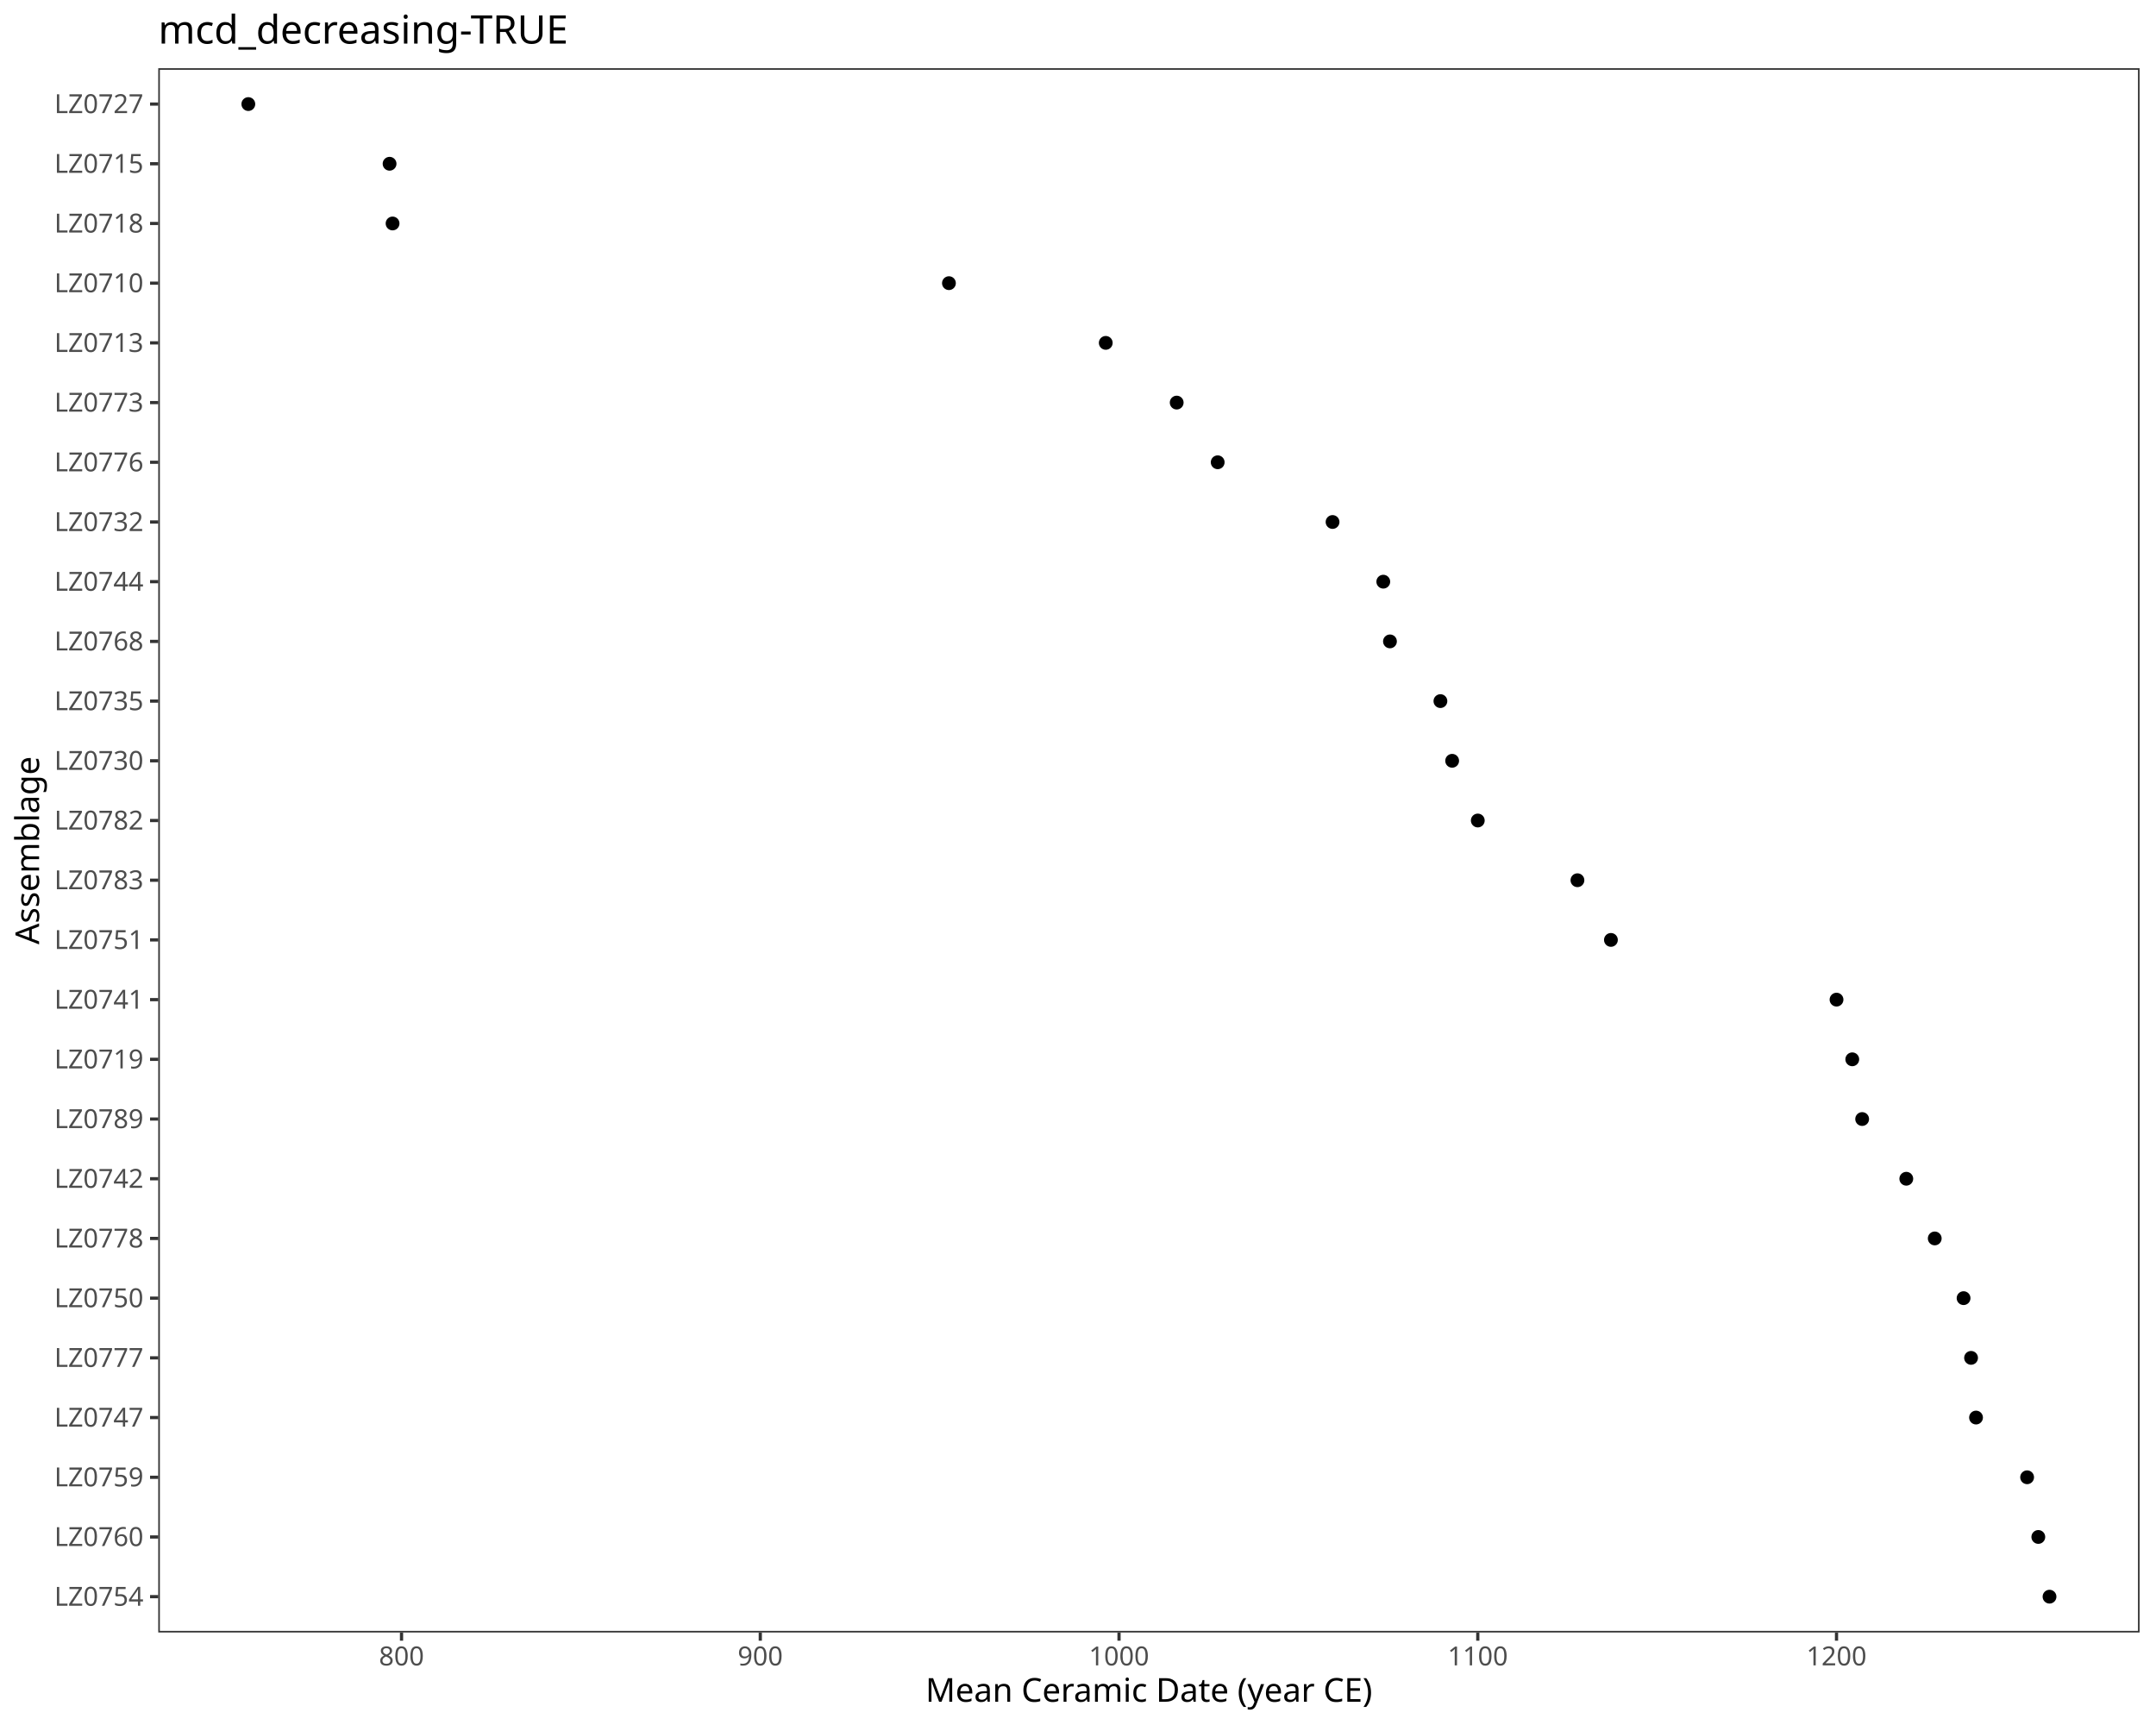
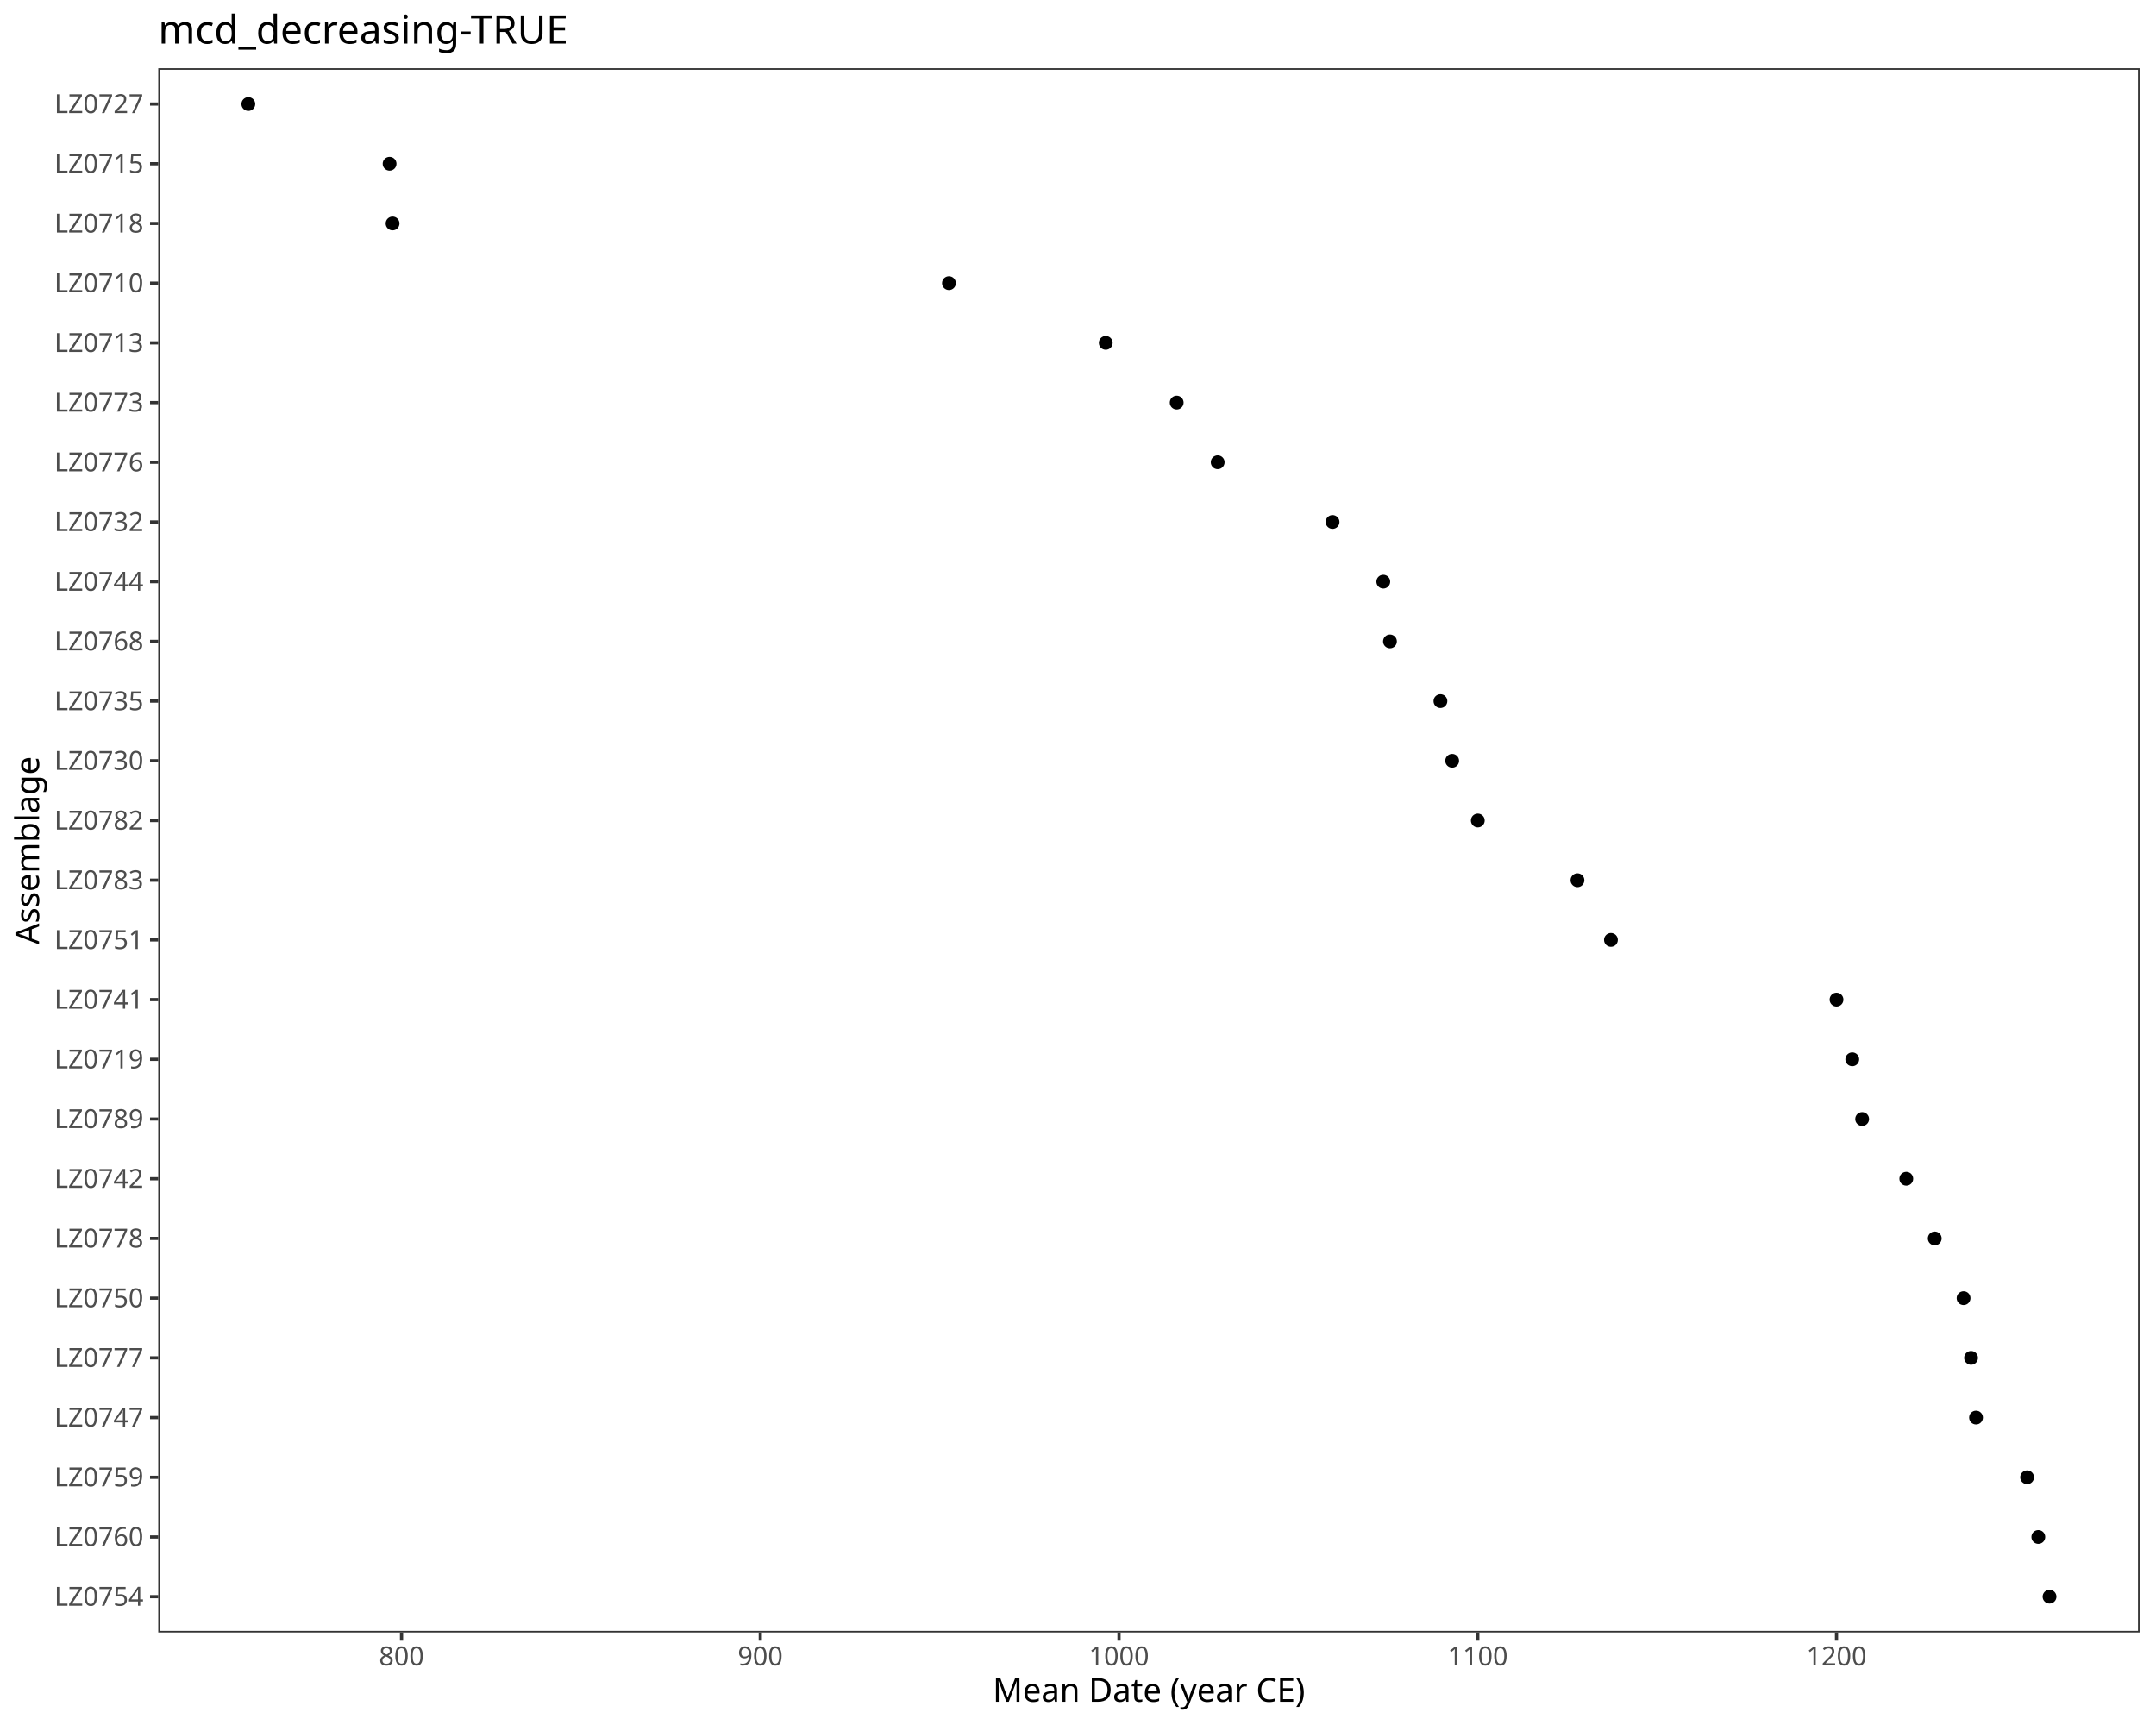
<svg xmlns="http://www.w3.org/2000/svg" class="svglite" data-engine-version="2.0" width="720.00pt" height="576.00pt" viewBox="0 0 720.00 576.00">
  <defs>
    <style type="text/css">
    .svglite line, .svglite polyline, .svglite polygon, .svglite path, .svglite rect, .svglite circle {
      fill: none;
      stroke: #000000;
      stroke-linecap: round;
      stroke-linejoin: round;
      stroke-miterlimit: 10.00;
    }
  </style>
  </defs>
  <rect width="100%" height="100%" style="stroke: none; fill: #FFFFFF;" />
  <defs>
    <clipPath id="cpMC4wMHw3MjAuMDB8MC4wMHw1NzYuMDA=">
      <rect x="0.00" y="0.00" width="720.00" height="576.00" />
    </clipPath>
  </defs>
  <g clip-path="url(#cpMC4wMHw3MjAuMDB8MC4wMHw1NzYuMDA=)">
    <rect x="0.00" y="0.00" width="720.00" height="576.00" style="stroke-width: 1.07; stroke: #FFFFFF; fill: #FFFFFF;" />
  </g>
  <defs>
    <clipPath id="cpNTIuODV8NzE0LjUyfDIyLjc4fDU0NS4xMQ==">
      <rect x="52.85" y="22.78" width="661.67" height="522.33" />
    </clipPath>
  </defs>
  <g clip-path="url(#cpNTIuODV8NzE0LjUyfDIyLjc4fDU0NS4xMQ==)">
    <rect x="52.85" y="22.78" width="661.67" height="522.33" style="stroke-width: 1.07; stroke: none; fill: #FFFFFF;" />
    <circle cx="82.93" cy="34.75" r="1.95" style="stroke-width: 0.71; fill: #000000;" />
    <circle cx="130.10" cy="54.68" r="1.95" style="stroke-width: 0.71; fill: #000000;" />
    <circle cx="131.10" cy="74.62" r="1.95" style="stroke-width: 0.71; fill: #000000;" />
    <circle cx="316.90" cy="94.55" r="1.95" style="stroke-width: 0.71; fill: #000000;" />
    <circle cx="369.27" cy="114.49" r="1.95" style="stroke-width: 0.71; fill: #000000;" />
    <circle cx="392.96" cy="134.43" r="1.95" style="stroke-width: 0.71; fill: #000000;" />
    <circle cx="406.65" cy="154.36" r="1.95" style="stroke-width: 0.71; fill: #000000;" />
    <circle cx="445.01" cy="174.30" r="1.95" style="stroke-width: 0.71; fill: #000000;" />
    <circle cx="461.95" cy="194.23" r="1.95" style="stroke-width: 0.71; fill: #000000;" />
    <circle cx="464.18" cy="214.17" r="1.95" style="stroke-width: 0.71; fill: #000000;" />
    <circle cx="481.03" cy="234.11" r="1.95" style="stroke-width: 0.71; fill: #000000;" />
    <circle cx="484.95" cy="254.04" r="1.95" style="stroke-width: 0.71; fill: #000000;" />
    <circle cx="493.51" cy="273.98" r="1.95" style="stroke-width: 0.71; fill: #000000;" />
    <circle cx="526.79" cy="293.92" r="1.95" style="stroke-width: 0.71; fill: #000000;" />
    <circle cx="537.97" cy="313.85" r="1.95" style="stroke-width: 0.71; fill: #000000;" />
    <circle cx="613.31" cy="333.79" r="1.95" style="stroke-width: 0.71; fill: #000000;" />
    <circle cx="618.57" cy="353.72" r="1.95" style="stroke-width: 0.71; fill: #000000;" />
    <circle cx="621.87" cy="373.66" r="1.95" style="stroke-width: 0.71; fill: #000000;" />
    <circle cx="636.61" cy="393.60" r="1.95" style="stroke-width: 0.71; fill: #000000;" />
    <circle cx="646.11" cy="413.53" r="1.95" style="stroke-width: 0.71; fill: #000000;" />
    <circle cx="655.74" cy="433.47" r="1.95" style="stroke-width: 0.71; fill: #000000;" />
    <circle cx="658.24" cy="453.41" r="1.95" style="stroke-width: 0.71; fill: #000000;" />
    <circle cx="659.90" cy="473.34" r="1.95" style="stroke-width: 0.71; fill: #000000;" />
    <circle cx="676.96" cy="493.28" r="1.95" style="stroke-width: 0.71; fill: #000000;" />
    <circle cx="680.70" cy="513.21" r="1.95" style="stroke-width: 0.71; fill: #000000;" />
    <circle cx="684.44" cy="533.15" r="1.95" style="stroke-width: 0.71; fill: #000000;" />
    <rect x="52.85" y="22.78" width="661.67" height="522.33" style="stroke-width: 1.07; stroke: #333333;" />
  </g>
  <g clip-path="url(#cpMC4wMHw3MjAuMDB8MC4wMHw1NzYuMDA=)">
    <text x="47.92" y="536.18" text-anchor="end" style="font-size: 8.80px; fill: #4D4D4D; font-family: sans;" textLength="29.85px" lengthAdjust="spacingAndGlyphs">LZ0754</text>
    <text x="47.92" y="516.24" text-anchor="end" style="font-size: 8.80px; fill: #4D4D4D; font-family: sans;" textLength="29.85px" lengthAdjust="spacingAndGlyphs">LZ0760</text>
    <text x="47.92" y="496.31" text-anchor="end" style="font-size: 8.80px; fill: #4D4D4D; font-family: sans;" textLength="29.85px" lengthAdjust="spacingAndGlyphs">LZ0759</text>
    <text x="47.92" y="476.37" text-anchor="end" style="font-size: 8.80px; fill: #4D4D4D; font-family: sans;" textLength="29.85px" lengthAdjust="spacingAndGlyphs">LZ0747</text>
    <text x="47.92" y="456.43" text-anchor="end" style="font-size: 8.80px; fill: #4D4D4D; font-family: sans;" textLength="29.85px" lengthAdjust="spacingAndGlyphs">LZ0777</text>
    <text x="47.92" y="436.50" text-anchor="end" style="font-size: 8.80px; fill: #4D4D4D; font-family: sans;" textLength="29.85px" lengthAdjust="spacingAndGlyphs">LZ0750</text>
    <text x="47.92" y="416.56" text-anchor="end" style="font-size: 8.80px; fill: #4D4D4D; font-family: sans;" textLength="29.85px" lengthAdjust="spacingAndGlyphs">LZ0778</text>
    <text x="47.92" y="396.63" text-anchor="end" style="font-size: 8.80px; fill: #4D4D4D; font-family: sans;" textLength="29.85px" lengthAdjust="spacingAndGlyphs">LZ0742</text>
    <text x="47.92" y="376.69" text-anchor="end" style="font-size: 8.80px; fill: #4D4D4D; font-family: sans;" textLength="29.85px" lengthAdjust="spacingAndGlyphs">LZ0789</text>
    <text x="47.92" y="356.75" text-anchor="end" style="font-size: 8.80px; fill: #4D4D4D; font-family: sans;" textLength="29.85px" lengthAdjust="spacingAndGlyphs">LZ0719</text>
    <text x="47.92" y="336.82" text-anchor="end" style="font-size: 8.80px; fill: #4D4D4D; font-family: sans;" textLength="29.85px" lengthAdjust="spacingAndGlyphs">LZ0741</text>
    <text x="47.92" y="316.88" text-anchor="end" style="font-size: 8.80px; fill: #4D4D4D; font-family: sans;" textLength="29.85px" lengthAdjust="spacingAndGlyphs">LZ0751</text>
    <text x="47.92" y="296.94" text-anchor="end" style="font-size: 8.80px; fill: #4D4D4D; font-family: sans;" textLength="29.85px" lengthAdjust="spacingAndGlyphs">LZ0783</text>
    <text x="47.92" y="277.01" text-anchor="end" style="font-size: 8.80px; fill: #4D4D4D; font-family: sans;" textLength="29.85px" lengthAdjust="spacingAndGlyphs">LZ0782</text>
    <text x="47.92" y="257.07" text-anchor="end" style="font-size: 8.80px; fill: #4D4D4D; font-family: sans;" textLength="29.85px" lengthAdjust="spacingAndGlyphs">LZ0730</text>
    <text x="47.92" y="237.14" text-anchor="end" style="font-size: 8.80px; fill: #4D4D4D; font-family: sans;" textLength="29.85px" lengthAdjust="spacingAndGlyphs">LZ0735</text>
    <text x="47.92" y="217.20" text-anchor="end" style="font-size: 8.80px; fill: #4D4D4D; font-family: sans;" textLength="29.85px" lengthAdjust="spacingAndGlyphs">LZ0768</text>
    <text x="47.92" y="197.26" text-anchor="end" style="font-size: 8.80px; fill: #4D4D4D; font-family: sans;" textLength="29.85px" lengthAdjust="spacingAndGlyphs">LZ0744</text>
    <text x="47.92" y="177.33" text-anchor="end" style="font-size: 8.80px; fill: #4D4D4D; font-family: sans;" textLength="29.85px" lengthAdjust="spacingAndGlyphs">LZ0732</text>
    <text x="47.92" y="157.39" text-anchor="end" style="font-size: 8.80px; fill: #4D4D4D; font-family: sans;" textLength="29.85px" lengthAdjust="spacingAndGlyphs">LZ0776</text>
    <text x="47.92" y="137.45" text-anchor="end" style="font-size: 8.80px; fill: #4D4D4D; font-family: sans;" textLength="29.85px" lengthAdjust="spacingAndGlyphs">LZ0773</text>
    <text x="47.92" y="117.52" text-anchor="end" style="font-size: 8.80px; fill: #4D4D4D; font-family: sans;" textLength="29.85px" lengthAdjust="spacingAndGlyphs">LZ0713</text>
    <text x="47.92" y="97.58" text-anchor="end" style="font-size: 8.80px; fill: #4D4D4D; font-family: sans;" textLength="29.85px" lengthAdjust="spacingAndGlyphs">LZ0710</text>
    <text x="47.92" y="77.65" text-anchor="end" style="font-size: 8.80px; fill: #4D4D4D; font-family: sans;" textLength="29.85px" lengthAdjust="spacingAndGlyphs">LZ0718</text>
    <text x="47.92" y="57.71" text-anchor="end" style="font-size: 8.80px; fill: #4D4D4D; font-family: sans;" textLength="29.85px" lengthAdjust="spacingAndGlyphs">LZ0715</text>
    <text x="47.92" y="37.77" text-anchor="end" style="font-size: 8.80px; fill: #4D4D4D; font-family: sans;" textLength="29.85px" lengthAdjust="spacingAndGlyphs">LZ0727</text>
    <polyline points="50.11,533.15 52.85,533.15 " style="stroke-width: 1.07; stroke: #333333; stroke-linecap: butt;" />
    <polyline points="50.11,513.21 52.85,513.21 " style="stroke-width: 1.07; stroke: #333333; stroke-linecap: butt;" />
    <polyline points="50.11,493.28 52.85,493.28 " style="stroke-width: 1.07; stroke: #333333; stroke-linecap: butt;" />
    <polyline points="50.11,473.34 52.85,473.34 " style="stroke-width: 1.07; stroke: #333333; stroke-linecap: butt;" />
    <polyline points="50.11,453.41 52.85,453.41 " style="stroke-width: 1.07; stroke: #333333; stroke-linecap: butt;" />
    <polyline points="50.11,433.47 52.85,433.47 " style="stroke-width: 1.07; stroke: #333333; stroke-linecap: butt;" />
    <polyline points="50.11,413.53 52.85,413.53 " style="stroke-width: 1.07; stroke: #333333; stroke-linecap: butt;" />
    <polyline points="50.11,393.60 52.85,393.60 " style="stroke-width: 1.07; stroke: #333333; stroke-linecap: butt;" />
    <polyline points="50.11,373.66 52.85,373.66 " style="stroke-width: 1.07; stroke: #333333; stroke-linecap: butt;" />
    <polyline points="50.11,353.72 52.85,353.72 " style="stroke-width: 1.07; stroke: #333333; stroke-linecap: butt;" />
    <polyline points="50.11,333.79 52.85,333.79 " style="stroke-width: 1.07; stroke: #333333; stroke-linecap: butt;" />
    <polyline points="50.11,313.85 52.85,313.85 " style="stroke-width: 1.07; stroke: #333333; stroke-linecap: butt;" />
    <polyline points="50.11,293.92 52.85,293.92 " style="stroke-width: 1.07; stroke: #333333; stroke-linecap: butt;" />
    <polyline points="50.11,273.98 52.85,273.98 " style="stroke-width: 1.07; stroke: #333333; stroke-linecap: butt;" />
    <polyline points="50.11,254.04 52.85,254.04 " style="stroke-width: 1.07; stroke: #333333; stroke-linecap: butt;" />
    <polyline points="50.11,234.11 52.85,234.11 " style="stroke-width: 1.07; stroke: #333333; stroke-linecap: butt;" />
    <polyline points="50.11,214.17 52.85,214.17 " style="stroke-width: 1.07; stroke: #333333; stroke-linecap: butt;" />
    <polyline points="50.11,194.23 52.85,194.23 " style="stroke-width: 1.07; stroke: #333333; stroke-linecap: butt;" />
    <polyline points="50.11,174.30 52.85,174.30 " style="stroke-width: 1.07; stroke: #333333; stroke-linecap: butt;" />
    <polyline points="50.11,154.36 52.85,154.36 " style="stroke-width: 1.07; stroke: #333333; stroke-linecap: butt;" />
    <polyline points="50.11,134.43 52.85,134.43 " style="stroke-width: 1.07; stroke: #333333; stroke-linecap: butt;" />
    <polyline points="50.11,114.49 52.85,114.49 " style="stroke-width: 1.07; stroke: #333333; stroke-linecap: butt;" />
    <polyline points="50.11,94.55 52.85,94.55 " style="stroke-width: 1.07; stroke: #333333; stroke-linecap: butt;" />
    <polyline points="50.11,74.62 52.85,74.62 " style="stroke-width: 1.07; stroke: #333333; stroke-linecap: butt;" />
    <polyline points="50.11,54.68 52.85,54.68 " style="stroke-width: 1.07; stroke: #333333; stroke-linecap: butt;" />
    <polyline points="50.11,34.75 52.85,34.75 " style="stroke-width: 1.07; stroke: #333333; stroke-linecap: butt;" />
    <polyline points="134.09,547.85 134.09,545.11 " style="stroke-width: 1.07; stroke: #333333; stroke-linecap: butt;" />
    <polyline points="253.90,547.85 253.90,545.11 " style="stroke-width: 1.07; stroke: #333333; stroke-linecap: butt;" />
    <polyline points="373.70,547.85 373.70,545.11 " style="stroke-width: 1.07; stroke: #333333; stroke-linecap: butt;" />
    <polyline points="493.51,547.85 493.51,545.11 " style="stroke-width: 1.07; stroke: #333333; stroke-linecap: butt;" />
    <polyline points="613.31,547.85 613.31,545.11 " style="stroke-width: 1.07; stroke: #333333; stroke-linecap: butt;" />
    <text x="134.09" y="556.10" text-anchor="middle" style="font-size: 8.80px; fill: #4D4D4D; font-family: sans;" textLength="14.68px" lengthAdjust="spacingAndGlyphs">800</text>
    <text x="253.90" y="556.10" text-anchor="middle" style="font-size: 8.80px; fill: #4D4D4D; font-family: sans;" textLength="14.68px" lengthAdjust="spacingAndGlyphs">900</text>
    <text x="373.70" y="556.10" text-anchor="middle" style="font-size: 8.80px; fill: #4D4D4D; font-family: sans;" textLength="19.58px" lengthAdjust="spacingAndGlyphs">1000</text>
    <text x="493.51" y="556.10" text-anchor="middle" style="font-size: 8.80px; fill: #4D4D4D; font-family: sans;" textLength="19.58px" lengthAdjust="spacingAndGlyphs">1100</text>
    <text x="613.31" y="556.10" text-anchor="middle" style="font-size: 8.80px; fill: #4D4D4D; font-family: sans;" textLength="19.58px" lengthAdjust="spacingAndGlyphs">1200</text>
-     <text x="383.69" y="568.24" text-anchor="middle" style="font-size: 11.00px; font-family: sans;" textLength="147.96px" lengthAdjust="spacingAndGlyphs">Mean Ceramic Date (year CE)</text>
+     <text x="383.69" y="568.24" text-anchor="middle" style="font-size: 11.00px; font-family: sans;" textLength="103.94px" lengthAdjust="spacingAndGlyphs">Mean Date (year CE)</text>
    <text transform="translate(13.05,283.95) rotate(-90)" text-anchor="middle" style="font-size: 11.00px; font-family: sans;" textLength="60.55px" lengthAdjust="spacingAndGlyphs">Assemblage</text>
    <text x="52.85" y="14.56" style="font-size: 13.20px; font-family: sans;" textLength="137.21px" lengthAdjust="spacingAndGlyphs">mcd_decreasing-TRUE</text>
  </g>
</svg>
